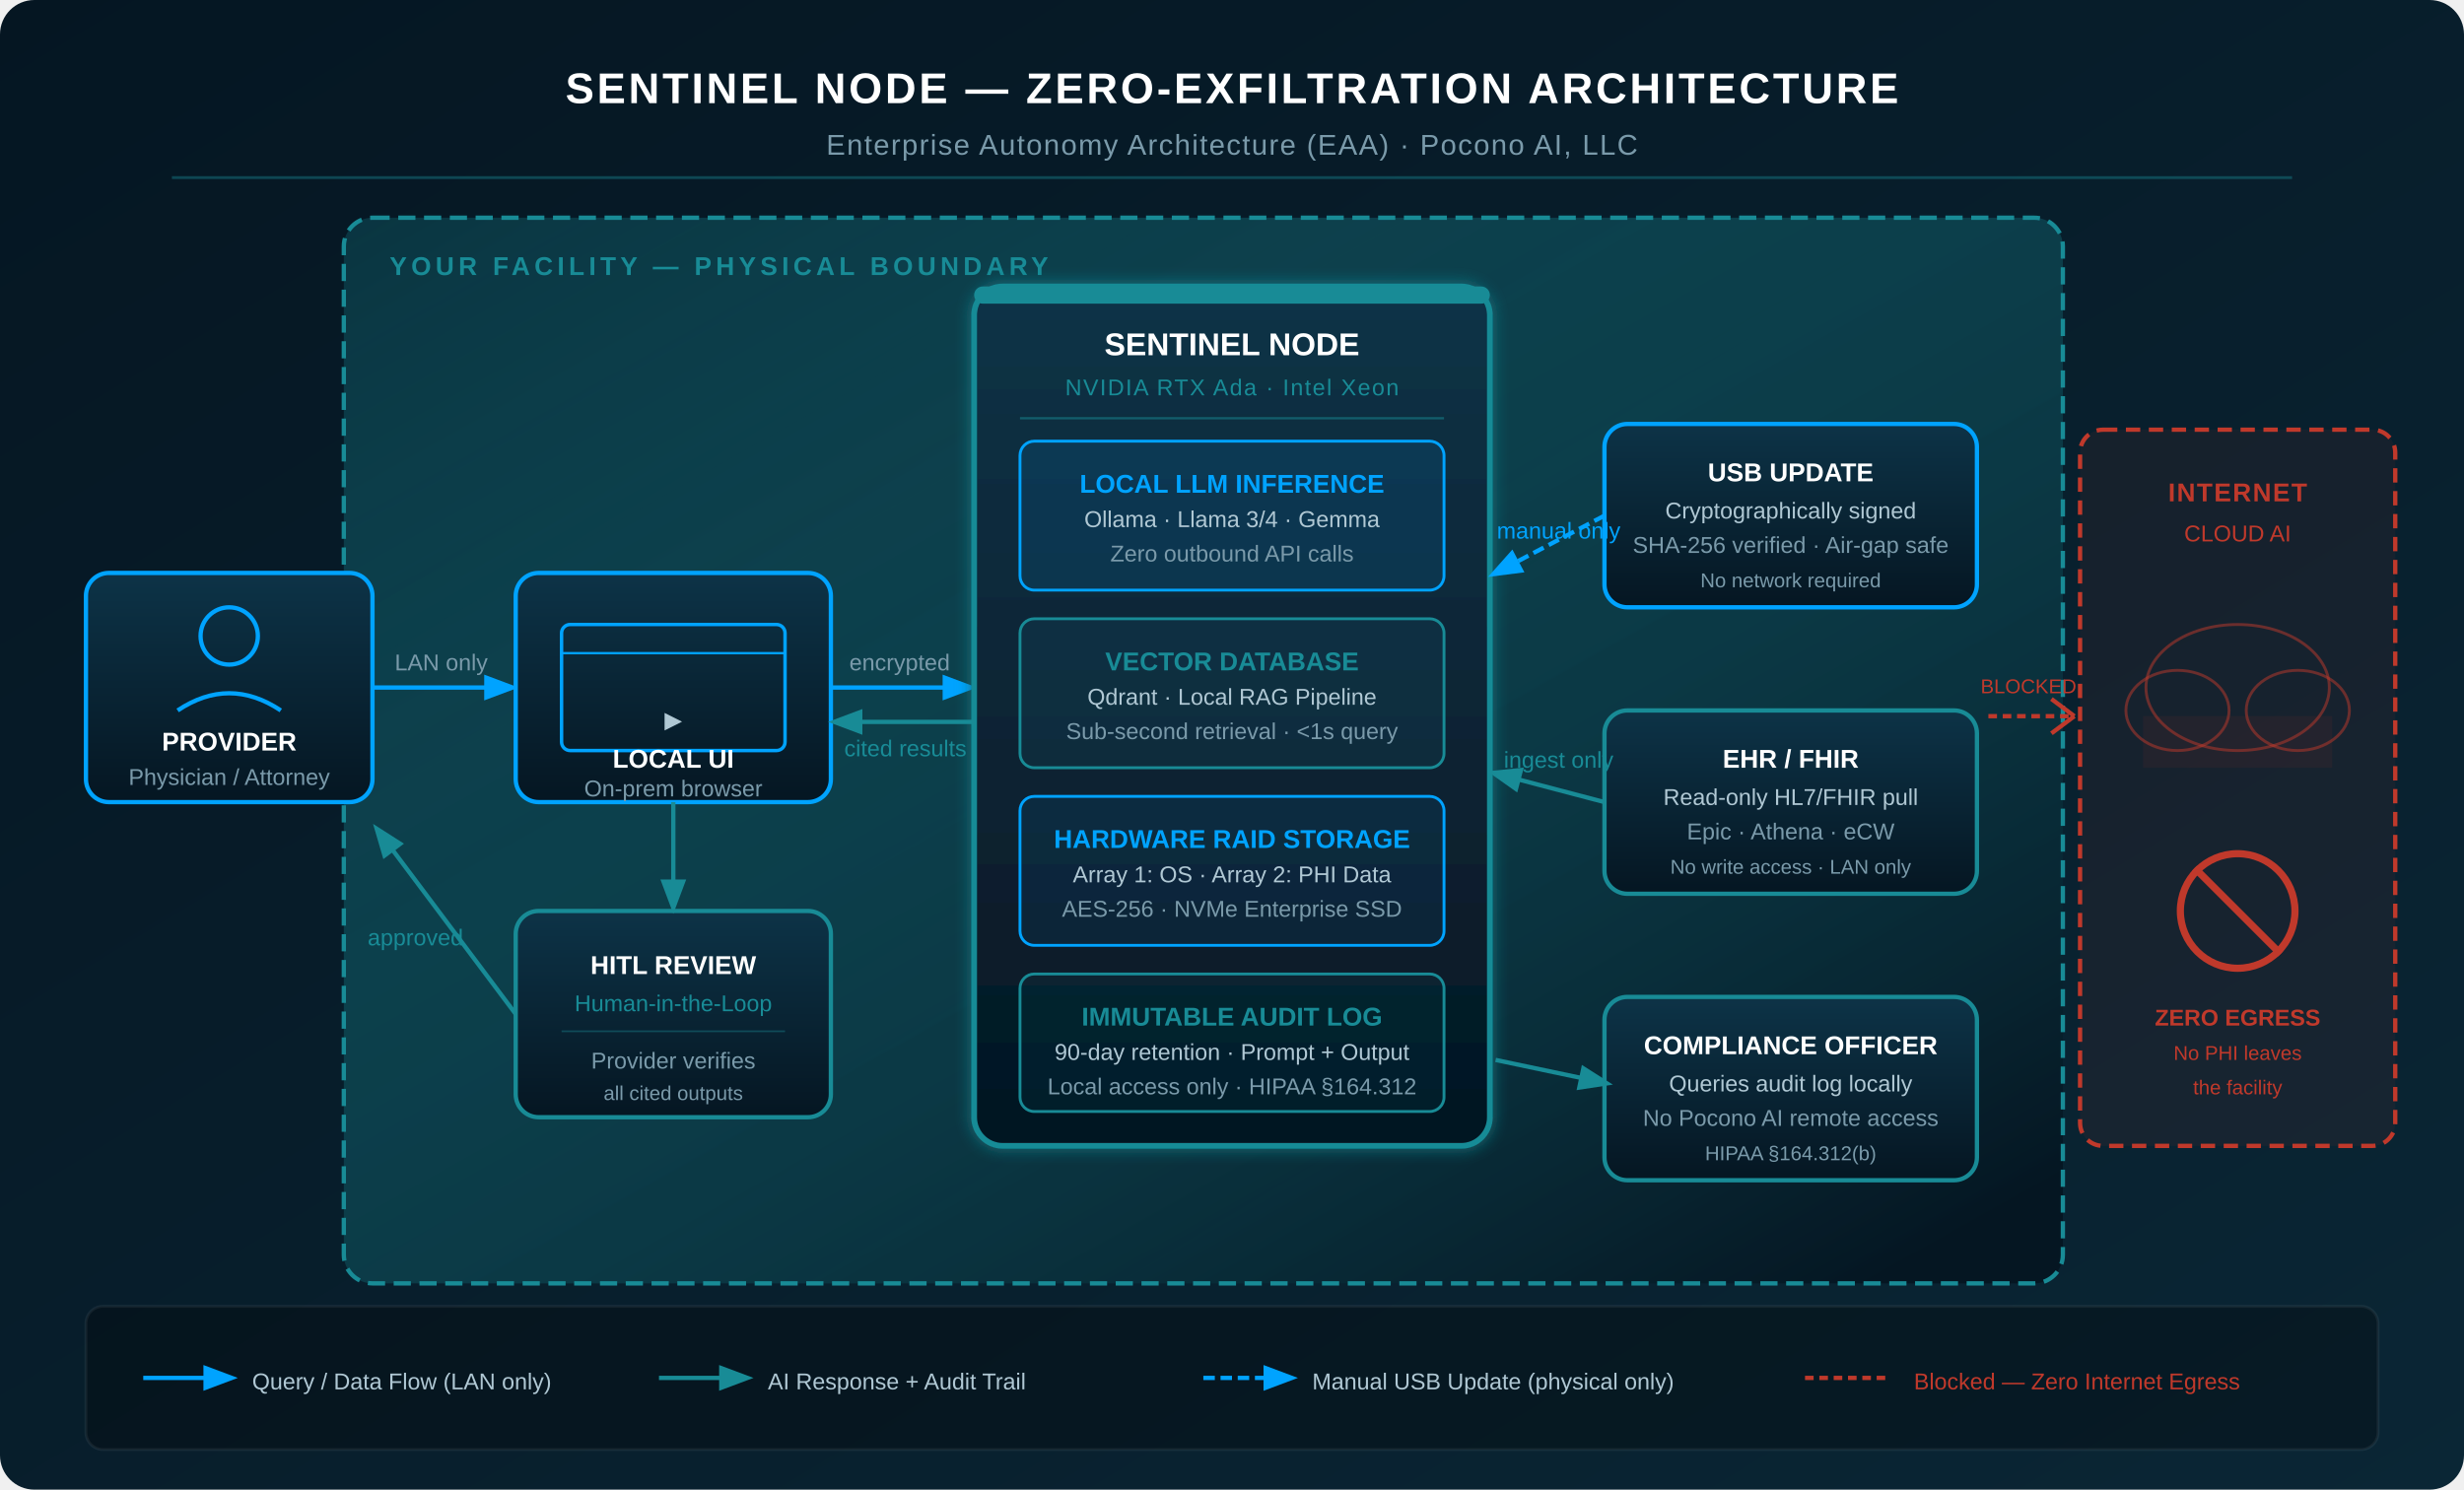
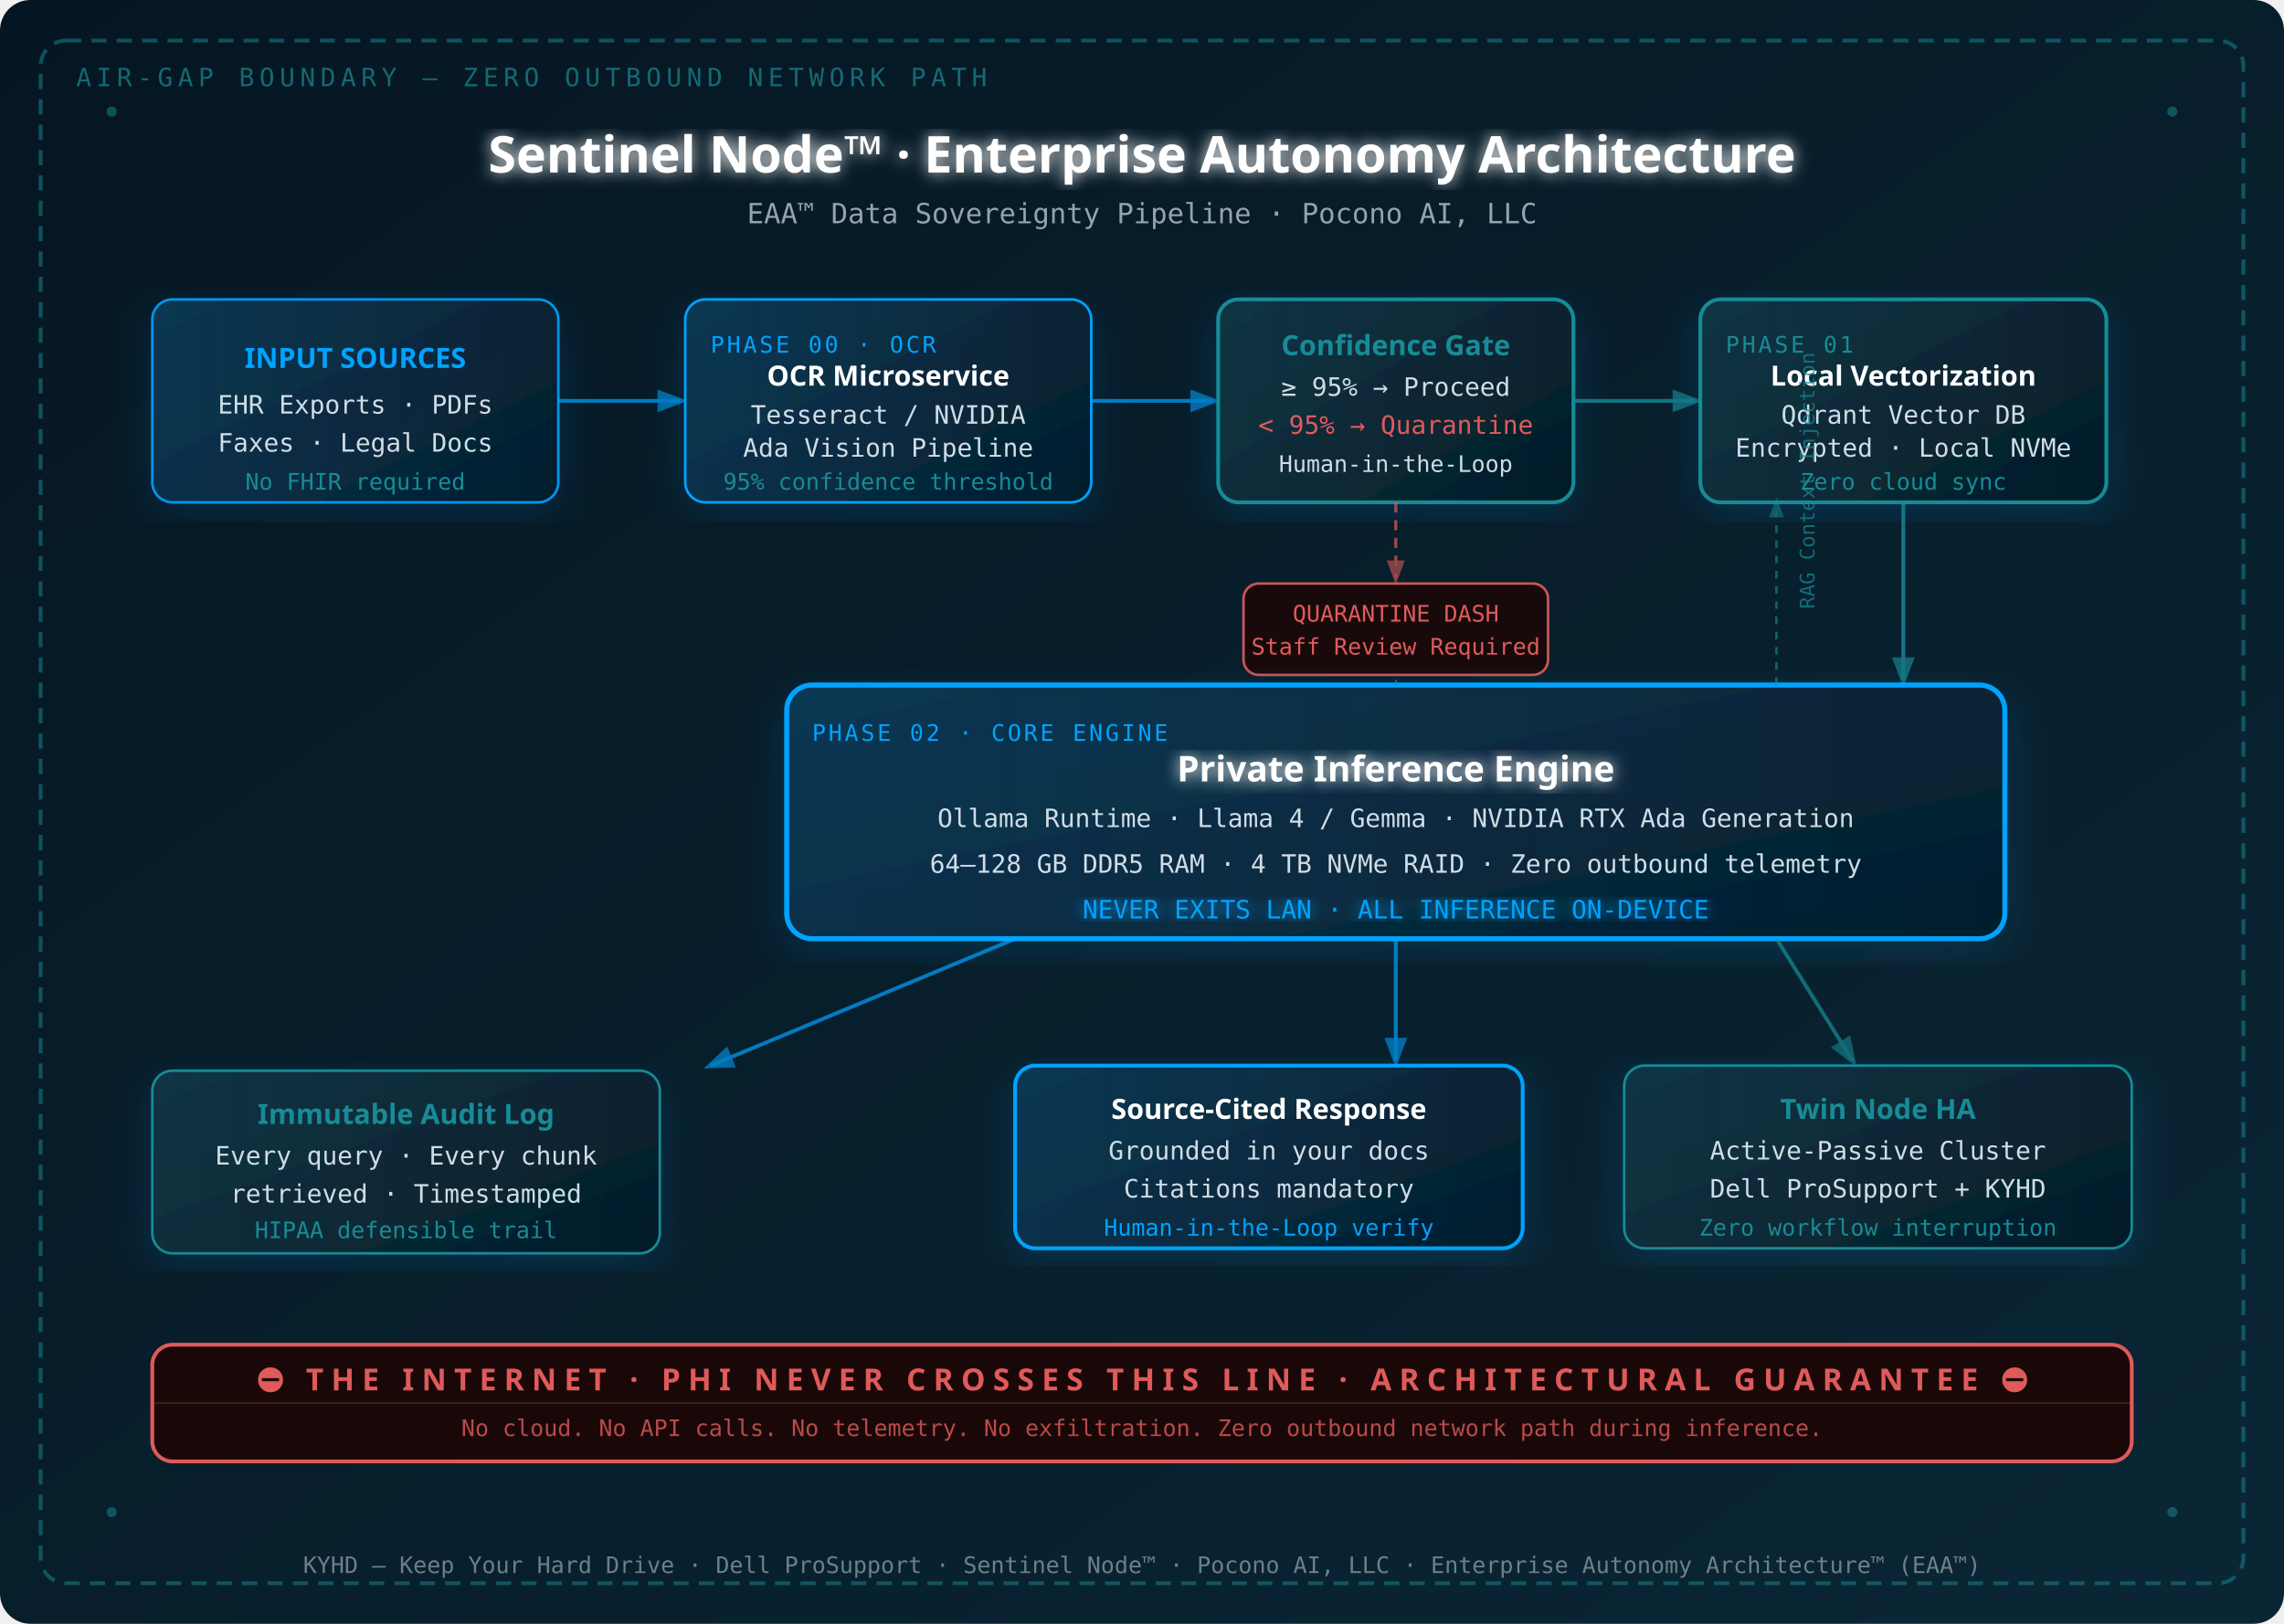
- <svg xmlns="http://www.w3.org/2000/svg" viewBox="0 0 860 520" role="img" aria-label="Pocono AI Sentinel Node — Zero-Exfiltration Architecture Diagram">
+ <svg xmlns="http://www.w3.org/2000/svg" viewBox="0 0 900 640" width="900" height="640" role="img" aria-label="Sentinel Node™ Enterprise Autonomy Architecture — data sovereignty pipeline diagram">
  <defs>
    <linearGradient id="bgGrad" x1="0%" y1="0%" x2="100%" y2="100%">
      <stop offset="0%" style="stop-color:#051622;stop-opacity:1" />
      <stop offset="100%" style="stop-color:#0A2635;stop-opacity:1" />
    </linearGradient>
-     <linearGradient id="nodeGrad" x1="0%" y1="0%" x2="0%" y2="100%">
-       <stop offset="0%" style="stop-color:#0D3347;stop-opacity:1" />
+     <linearGradient id="nodeGrad" x1="0%" y1="0%" x2="100%" y2="100%">
+       <stop offset="0%" style="stop-color:#0A2635;stop-opacity:1" />
      <stop offset="100%" style="stop-color:#051622;stop-opacity:1" />
    </linearGradient>
-     <linearGradient id="tealGrad" x1="0%" y1="0%" x2="90%" y2="100%">
-       <stop offset="0%" style="stop-color:#188B96;stop-opacity:0.25" />
-       <stop offset="100%" style="stop-color:#051622;stop-opacity:1" />
+     <linearGradient id="blueGrad" x1="0%" y1="0%" x2="100%" y2="0%">
+       <stop offset="0%" style="stop-color:#00A3FF;stop-opacity:0.15" />
+       <stop offset="100%" style="stop-color:#00A3FF;stop-opacity:0.05" />
    </linearGradient>
-     <linearGradient id="blueGrad" x1="0%" y1="0%" x2="90%" y2="100%">
-       <stop offset="0%" style="stop-color:#00A3FF;stop-opacity:0.18" />
-       <stop offset="100%" style="stop-color:#051622;stop-opacity:1" />
+     <linearGradient id="tealGrad" x1="0%" y1="0%" x2="100%" y2="0%">
+       <stop offset="0%" style="stop-color:#188B96;stop-opacity:0.15" />
+       <stop offset="100%" style="stop-color:#188B96;stop-opacity:0.05" />
    </linearGradient>
-     <marker id="arrowBlue" markerWidth="8" markerHeight="8" refX="6" refY="3" orient="auto">
-       <path d="M0,0 L0,6 L8,3 z" fill="#00A3FF" />
-     </marker>
-     <marker id="arrowTeal" markerWidth="8" markerHeight="8" refX="6" refY="3" orient="auto">
-       <path d="M0,0 L0,6 L8,3 z" fill="#188B96" />
-     </marker>
-     <marker id="arrowRed" markerWidth="8" markerHeight="8" refX="6" refY="3" orient="auto">
-       <path d="M0,0 L0,6 L8,3 z" fill="#C0392B" />
-     </marker>
    <filter id="glow">
-       <feGaussianBlur stdDeviation="2.5" result="coloredBlur" />
+       <feGaussianBlur stdDeviation="3" result="coloredBlur" />
      <feMerge>
        <feMergeNode in="coloredBlur" />
        <feMergeNode in="SourceGraphic" />
      </feMerge>
    </filter>
+     <filter id="shadow">
+       <feDropShadow dx="0" dy="4" stdDeviation="8" flood-color="#00A3FF" flood-opacity="0.15" />
+     </filter>
+     <marker id="arrowBlue" markerWidth="8" markerHeight="8" refX="6" refY="3" orient="auto">
+       <path d="M0,0 L0,6 L8,3 z" fill="#00A3FF" opacity="0.8" />
+     </marker>
+     <marker id="arrowTeal" markerWidth="8" markerHeight="8" refX="6" refY="3" orient="auto">
+       <path d="M0,0 L0,6 L8,3 z" fill="#188B96" opacity="0.8" />
+     </marker>
+     <marker id="arrowRed" markerWidth="8" markerHeight="8" refX="6" refY="3" orient="auto">
+       <path d="M0,0 L0,6 L8,3 z" fill="#E05A5A" opacity="0.8" />
+     </marker>
  </defs>
-   <rect width="860" height="520" fill="url(#bgGrad)" rx="12" />
-   <text x="430" y="36" text-anchor="middle" font-family="Arial, sans-serif" font-size="15" font-weight="bold" fill="#FFFFFF" letter-spacing="1">SENTINEL NODE — ZERO-EXFILTRATION ARCHITECTURE</text>
-   <text x="430" y="54" text-anchor="middle" font-family="Arial, sans-serif" font-size="10" fill="#7A9AAA" letter-spacing="0.5">Enterprise Autonomy Architecture (EAA) · Pocono AI, LLC</text>
-   <line x1="60" y1="62" x2="800" y2="62" stroke="#188B96" stroke-width="1" opacity="0.4" />
-   <rect x="120" y="76" width="600" height="372" rx="10" fill="url(#tealGrad)" stroke="#188B96" stroke-width="1.5" stroke-dasharray="6,3" />
-   <text x="136" y="96" font-family="Arial, sans-serif" font-size="9" font-weight="bold" fill="#188B96" letter-spacing="1.5">YOUR FACILITY — PHYSICAL BOUNDARY</text>
-   <rect x="30" y="200" width="100" height="80" rx="8" fill="url(#nodeGrad)" stroke="#00A3FF" stroke-width="1.5" />
-   <circle cx="80" cy="222" r="10" fill="none" stroke="#00A3FF" stroke-width="1.5" />
-   <path d="M62,248 Q80,236 98,248" fill="none" stroke="#00A3FF" stroke-width="1.5" />
-   <text x="80" y="262" text-anchor="middle" font-family="Arial, sans-serif" font-size="9" font-weight="bold" fill="#FFFFFF">PROVIDER</text>
-   <text x="80" y="274" text-anchor="middle" font-family="Arial, sans-serif" font-size="8" fill="#7A9AAA">Physician / Attorney</text>
-   <line x1="130" y1="240" x2="178" y2="240" stroke="#00A3FF" stroke-width="1.5" marker-end="url(#arrowBlue)" />
-   <text x="154" y="234" text-anchor="middle" font-family="Arial, sans-serif" font-size="8" fill="#7A9AAA">LAN only</text>
-   <rect x="180" y="200" width="110" height="80" rx="8" fill="url(#nodeGrad)" stroke="#00A3FF" stroke-width="1.5" />
-   <rect x="196" y="218" width="78" height="44" rx="3" fill="none" stroke="#00A3FF" stroke-width="1.2" />
-   <line x1="196" y1="228" x2="274" y2="228" stroke="#00A3FF" stroke-width="0.8" />
-   <text x="235" y="254" text-anchor="middle" font-family="Arial, sans-serif" font-size="8" fill="#B0C8D4">▶</text>
-   <text x="235" y="268" text-anchor="middle" font-family="Arial, sans-serif" font-size="9" font-weight="bold" fill="#FFFFFF">LOCAL UI</text>
-   <text x="235" y="278" text-anchor="middle" font-family="Arial, sans-serif" font-size="8" fill="#7A9AAA">On-prem browser</text>
-   <line x1="290" y1="240" x2="338" y2="240" stroke="#00A3FF" stroke-width="1.5" marker-end="url(#arrowBlue)" />
-   <text x="314" y="234" text-anchor="middle" font-family="Arial, sans-serif" font-size="8" fill="#7A9AAA">encrypted</text>
-   <rect x="340" y="100" width="180" height="300" rx="10" fill="url(#nodeGrad)" stroke="#188B96" stroke-width="2" filter="url(#glow)" />
-   <rect x="340" y="100" width="180" height="6" rx="3" fill="#188B96" />
-   <text x="430" y="124" text-anchor="middle" font-family="Arial, sans-serif" font-size="11" font-weight="bold" fill="#FFFFFF">SENTINEL NODE</text>
-   <text x="430" y="138" text-anchor="middle" font-family="Arial, sans-serif" font-size="8" fill="#188B96" letter-spacing="0.5">NVIDIA RTX Ada · Intel Xeon</text>
-   <line x1="356" y1="146" x2="504" y2="146" stroke="#188B96" stroke-width="0.8" opacity="0.5" />
-   <rect x="356" y="154" width="148" height="52" rx="5" fill="rgba(0,163,255,0.1)" stroke="#00A3FF" stroke-width="1" />
-   <text x="430" y="172" text-anchor="middle" font-family="Arial, sans-serif" font-size="9" font-weight="bold" fill="#00A3FF">LOCAL LLM INFERENCE</text>
-   <text x="430" y="184" text-anchor="middle" font-family="Arial, sans-serif" font-size="8" fill="#B0C8D4">Ollama · Llama 3/4 · Gemma</text>
-   <text x="430" y="196" text-anchor="middle" font-family="Arial, sans-serif" font-size="8" fill="#7A9AAA">Zero outbound API calls</text>
-   <rect x="356" y="216" width="148" height="52" rx="5" fill="rgba(24,139,150,0.1)" stroke="#188B96" stroke-width="1" />
-   <text x="430" y="234" text-anchor="middle" font-family="Arial, sans-serif" font-size="9" font-weight="bold" fill="#188B96">VECTOR DATABASE</text>
-   <text x="430" y="246" text-anchor="middle" font-family="Arial, sans-serif" font-size="8" fill="#B0C8D4">Qdrant · Local RAG Pipeline</text>
-   <text x="430" y="258" text-anchor="middle" font-family="Arial, sans-serif" font-size="8" fill="#7A9AAA">Sub-second retrieval · &lt;1s query</text>
-   <rect x="356" y="278" width="148" height="52" rx="5" fill="rgba(0,163,255,0.07)" stroke="#00A3FF" stroke-width="1" />
-   <text x="430" y="296" text-anchor="middle" font-family="Arial, sans-serif" font-size="9" font-weight="bold" fill="#00A3FF">HARDWARE RAID STORAGE</text>
-   <text x="430" y="308" text-anchor="middle" font-family="Arial, sans-serif" font-size="8" fill="#B0C8D4">Array 1: OS · Array 2: PHI Data</text>
-   <text x="430" y="320" text-anchor="middle" font-family="Arial, sans-serif" font-size="8" fill="#7A9AAA">AES-256 · NVMe Enterprise SSD</text>
-   <rect x="356" y="340" width="148" height="48" rx="5" fill="rgba(24,139,150,0.07)" stroke="#188B96" stroke-width="1" />
-   <text x="430" y="358" text-anchor="middle" font-family="Arial, sans-serif" font-size="9" font-weight="bold" fill="#188B96">IMMUTABLE AUDIT LOG</text>
-   <text x="430" y="370" text-anchor="middle" font-family="Arial, sans-serif" font-size="8" fill="#B0C8D4">90-day retention · Prompt + Output</text>
-   <text x="430" y="382" text-anchor="middle" font-family="Arial, sans-serif" font-size="8" fill="#7A9AAA">Local access only · HIPAA §164.312</text>
-   <line x1="340" y1="252" x2="292" y2="252" stroke="#188B96" stroke-width="1.5" marker-end="url(#arrowTeal)" />
-   <text x="316" y="264" text-anchor="middle" font-family="Arial, sans-serif" font-size="8" fill="#188B96">cited results</text>
-   <rect x="180" y="318" width="110" height="72" rx="8" fill="url(#nodeGrad)" stroke="#188B96" stroke-width="1.5" />
-   <text x="235" y="340" text-anchor="middle" font-family="Arial, sans-serif" font-size="9" font-weight="bold" fill="#FFFFFF">HITL REVIEW</text>
-   <text x="235" y="353" text-anchor="middle" font-family="Arial, sans-serif" font-size="8" fill="#188B96">Human-in-the-Loop</text>
-   <line x1="196" y1="360" x2="274" y2="360" stroke="#188B96" stroke-width="0.6" opacity="0.4" />
-   <text x="235" y="373" text-anchor="middle" font-family="Arial, sans-serif" font-size="8" fill="#7A9AAA">Provider verifies</text>
-   <text x="235" y="384" text-anchor="middle" font-family="Arial, sans-serif" font-size="7" fill="#7A9AAA">all cited outputs</text>
-   <line x1="235" y1="280" x2="235" y2="316" stroke="#188B96" stroke-width="1.5" marker-end="url(#arrowTeal)" />
-   <line x1="180" y1="354" x2="132" y2="290" stroke="#188B96" stroke-width="1.5" marker-end="url(#arrowTeal)" />
-   <text x="145" y="330" text-anchor="middle" font-family="Arial, sans-serif" font-size="8" fill="#188B96">approved</text>
-   <rect x="560" y="148" width="130" height="64" rx="8" fill="url(#nodeGrad)" stroke="#00A3FF" stroke-width="1.5" />
-   <text x="625" y="168" text-anchor="middle" font-family="Arial, sans-serif" font-size="9" font-weight="bold" fill="#FFFFFF">USB UPDATE</text>
-   <text x="625" y="181" text-anchor="middle" font-family="Arial, sans-serif" font-size="8" fill="#B0C8D4">Cryptographically signed</text>
-   <text x="625" y="193" text-anchor="middle" font-family="Arial, sans-serif" font-size="8" fill="#7A9AAA">SHA-256 verified · Air-gap safe</text>
-   <text x="625" y="205" text-anchor="middle" font-family="Arial, sans-serif" font-size="7" fill="#7A9AAA">No network required</text>
-   <line x1="560" y1="180" x2="522" y2="200" stroke="#00A3FF" stroke-width="1.5" stroke-dasharray="4,2" marker-end="url(#arrowBlue)" />
-   <text x="544" y="188" text-anchor="middle" font-family="Arial, sans-serif" font-size="8" fill="#00A3FF">manual only</text>
-   <rect x="560" y="248" width="130" height="64" rx="8" fill="url(#nodeGrad)" stroke="#188B96" stroke-width="1.5" />
-   <text x="625" y="268" text-anchor="middle" font-family="Arial, sans-serif" font-size="9" font-weight="bold" fill="#FFFFFF">EHR / FHIR</text>
-   <text x="625" y="281" text-anchor="middle" font-family="Arial, sans-serif" font-size="8" fill="#B0C8D4">Read-only HL7/FHIR pull</text>
-   <text x="625" y="293" text-anchor="middle" font-family="Arial, sans-serif" font-size="8" fill="#7A9AAA">Epic · Athena · eCW</text>
-   <text x="625" y="305" text-anchor="middle" font-family="Arial, sans-serif" font-size="7" fill="#7A9AAA">No write access · LAN only</text>
-   <line x1="560" y1="280" x2="522" y2="270" stroke="#188B96" stroke-width="1.5" marker-end="url(#arrowTeal)" />
-   <text x="544" y="268" text-anchor="middle" font-family="Arial, sans-serif" font-size="8" fill="#188B96">ingest only</text>
-   <rect x="560" y="348" width="130" height="64" rx="8" fill="url(#nodeGrad)" stroke="#188B96" stroke-width="1.5" />
-   <text x="625" y="368" text-anchor="middle" font-family="Arial, sans-serif" font-size="9" font-weight="bold" fill="#FFFFFF">COMPLIANCE OFFICER</text>
-   <text x="625" y="381" text-anchor="middle" font-family="Arial, sans-serif" font-size="8" fill="#B0C8D4">Queries audit log locally</text>
-   <text x="625" y="393" text-anchor="middle" font-family="Arial, sans-serif" font-size="8" fill="#7A9AAA">No Pocono AI remote access</text>
-   <text x="625" y="405" text-anchor="middle" font-family="Arial, sans-serif" font-size="7" fill="#7A9AAA">HIPAA §164.312(b)</text>
-   <line x1="522" y1="370" x2="560" y2="378" stroke="#188B96" stroke-width="1.5" marker-end="url(#arrowTeal)" />
-   <rect x="726" y="150" width="110" height="250" rx="8" fill="rgba(192,57,43,0.08)" stroke="#C0392B" stroke-width="1.5" stroke-dasharray="5,3" />
-   <text x="781" y="175" text-anchor="middle" font-family="Arial, sans-serif" font-size="9" font-weight="bold" fill="#C0392B" letter-spacing="0.5">INTERNET</text>
-   <text x="781" y="189" text-anchor="middle" font-family="Arial, sans-serif" font-size="8" fill="#C0392B">CLOUD AI</text>
-   <ellipse cx="781" cy="240" rx="32" ry="22" fill="none" stroke="#C0392B" stroke-width="1" opacity="0.5" />
-   <ellipse cx="760" cy="248" rx="18" ry="14" fill="none" stroke="#C0392B" stroke-width="1" opacity="0.5" />
-   <ellipse cx="802" cy="248" rx="18" ry="14" fill="none" stroke="#C0392B" stroke-width="1" opacity="0.5" />
-   <rect x="748" y="250" width="66" height="18" fill="rgba(192,57,43,0.08)" />
-   <circle cx="781" cy="318" r="20" fill="none" stroke="#C0392B" stroke-width="2.5" />
-   <line x1="766" y1="303" x2="796" y2="333" stroke="#C0392B" stroke-width="2.5" />
-   <text x="781" y="358" text-anchor="middle" font-family="Arial, sans-serif" font-size="8" font-weight="bold" fill="#C0392B">ZERO EGRESS</text>
-   <text x="781" y="370" text-anchor="middle" font-family="Arial, sans-serif" font-size="7" fill="#C0392B">No PHI leaves</text>
-   <text x="781" y="382" text-anchor="middle" font-family="Arial, sans-serif" font-size="7" fill="#C0392B">the facility</text>
-   <line x1="694" y1="250" x2="724" y2="250" stroke="#C0392B" stroke-width="1.5" stroke-dasharray="3,2" />
-   <line x1="716" y1="244" x2="724" y2="250" stroke="#C0392B" stroke-width="1.5" />
-   <line x1="716" y1="256" x2="724" y2="250" stroke="#C0392B" stroke-width="1.5" />
-   <text x="708" y="242" text-anchor="middle" font-family="Arial, sans-serif" font-size="7" fill="#C0392B">BLOCKED</text>
-   <rect x="30" y="456" width="800" height="50" rx="6" fill="rgba(0,0,0,0.3)" stroke="rgba(255,255,255,0.06)" stroke-width="1" />
-   <line x1="50" y1="481" x2="80" y2="481" stroke="#00A3FF" stroke-width="1.5" marker-end="url(#arrowBlue)" />
-   <text x="88" y="485" font-family="Arial, sans-serif" font-size="8" fill="#B0C8D4">Query / Data Flow (LAN only)</text>
-   <line x1="230" y1="481" x2="260" y2="481" stroke="#188B96" stroke-width="1.5" marker-end="url(#arrowTeal)" />
-   <text x="268" y="485" font-family="Arial, sans-serif" font-size="8" fill="#B0C8D4">AI Response + Audit Trail</text>
-   <line x1="420" y1="481" x2="450" y2="481" stroke="#00A3FF" stroke-width="1.5" stroke-dasharray="4,2" marker-end="url(#arrowBlue)" />
-   <text x="458" y="485" font-family="Arial, sans-serif" font-size="8" fill="#B0C8D4">Manual USB Update (physical only)</text>
-   <line x1="630" y1="481" x2="660" y2="481" stroke="#C0392B" stroke-width="1.5" stroke-dasharray="3,2" />
-   <text x="668" y="485" font-family="Arial, sans-serif" font-size="8" fill="#C0392B">Blocked — Zero Internet Egress</text>
+   <rect width="900" height="640" fill="url(#bgGrad)" rx="12" />
+   <rect x="16" y="16" width="868" height="608" rx="10" fill="none" stroke="#188B96" stroke-width="1.5" stroke-dasharray="6,4" opacity="0.5" />
+   <text x="30" y="34" font-family="'DM Mono', monospace" font-size="10" fill="#188B96" opacity="0.7" letter-spacing="2">AIR-GAP BOUNDARY — ZERO OUTBOUND NETWORK PATH</text>
+   <text x="450" y="68" font-family="'Syne', sans-serif" font-size="20" font-weight="700" fill="#FFFFFF" text-anchor="middle" filter="url(#glow)">Sentinel Node™ · Enterprise Autonomy Architecture</text>
+   <text x="450" y="88" font-family="'DM Mono', monospace" font-size="11" fill="#D0DDE6" text-anchor="middle" opacity="0.7">EAA™ Data Sovereignty Pipeline · Pocono AI, LLC</text>
+   <rect x="60" y="118" width="160" height="80" rx="8" fill="url(#nodeGrad)" stroke="#00A3FF" stroke-width="1" opacity="0.9" filter="url(#shadow)" />
+   <rect x="60" y="118" width="160" height="80" rx="8" fill="url(#blueGrad)" />
+   <text x="140" y="145" font-family="'Syne', sans-serif" font-size="11" font-weight="700" fill="#00A3FF" text-anchor="middle">INPUT SOURCES</text>
+   <text x="140" y="163" font-family="'DM Mono', monospace" font-size="10" fill="#D0DDE6" text-anchor="middle">EHR Exports · PDFs</text>
+   <text x="140" y="178" font-family="'DM Mono', monospace" font-size="10" fill="#D0DDE6" text-anchor="middle">Faxes · Legal Docs</text>
+   <text x="140" y="193" font-family="'DM Mono', monospace" font-size="9" fill="#188B96" text-anchor="middle">No FHIR required</text>
+   <line x1="220" y1="158" x2="268" y2="158" stroke="#00A3FF" stroke-width="1.5" marker-end="url(#arrowBlue)" opacity="0.7" />
+   <rect x="270" y="118" width="160" height="80" rx="8" fill="url(#nodeGrad)" stroke="#00A3FF" stroke-width="1" filter="url(#shadow)" />
+   <rect x="270" y="118" width="160" height="80" rx="8" fill="url(#blueGrad)" />
+   <text x="280" y="139" font-family="'DM Mono', monospace" font-size="9" fill="#00A3FF" letter-spacing="1">PHASE 00 · OCR</text>
+   <text x="350" y="152" font-family="'Syne', sans-serif" font-size="11" font-weight="700" fill="#FFFFFF" text-anchor="middle">OCR Microservice</text>
+   <text x="350" y="167" font-family="'DM Mono', monospace" font-size="10" fill="#D0DDE6" text-anchor="middle">Tesseract / NVIDIA</text>
+   <text x="350" y="180" font-family="'DM Mono', monospace" font-size="10" fill="#D0DDE6" text-anchor="middle">Ada Vision Pipeline</text>
+   <text x="350" y="193" font-family="'DM Mono', monospace" font-size="9" fill="#188B96" text-anchor="middle">95% confidence threshold</text>
+   <line x1="430" y1="158" x2="478" y2="158" stroke="#00A3FF" stroke-width="1.5" marker-end="url(#arrowBlue)" opacity="0.7" />
+   <rect x="480" y="118" width="140" height="80" rx="8" fill="url(#nodeGrad)" stroke="#188B96" stroke-width="1.5" filter="url(#shadow)" />
+   <rect x="480" y="118" width="140" height="80" rx="8" fill="url(#tealGrad)" />
+   <text x="550" y="140" font-family="'Syne', sans-serif" font-size="11" font-weight="700" fill="#188B96" text-anchor="middle">Confidence Gate</text>
+   <text x="550" y="156" font-family="'DM Mono', monospace" font-size="10" fill="#D0DDE6" text-anchor="middle">≥ 95% → Proceed</text>
+   <text x="550" y="171" font-family="'DM Mono', monospace" font-size="10" fill="#E05A5A" text-anchor="middle">&lt; 95% → Quarantine</text>
+   <text x="550" y="186" font-family="'DM Mono', monospace" font-size="9" fill="#D0DDE6" text-anchor="middle">Human-in-the-Loop</text>
+   <line x1="550" y1="198" x2="550" y2="228" stroke="#E05A5A" stroke-width="1.2" stroke-dasharray="4,3" marker-end="url(#arrowRed)" opacity="0.7" />
+   <rect x="490" y="230" width="120" height="36" rx="6" fill="#1A0808" stroke="#E05A5A" stroke-width="1" opacity="0.9" />
+   <text x="550" y="245" font-family="'DM Mono', monospace" font-size="9" fill="#E05A5A" text-anchor="middle">QUARANTINE DASH</text>
+   <text x="550" y="258" font-family="'DM Mono', monospace" font-size="9" fill="#E05A5A" text-anchor="middle">Staff Review Required</text>
+   <line x1="620" y1="158" x2="668" y2="158" stroke="#188B96" stroke-width="1.5" marker-end="url(#arrowTeal)" opacity="0.8" />
+   <rect x="670" y="118" width="160" height="80" rx="8" fill="url(#nodeGrad)" stroke="#188B96" stroke-width="1.5" filter="url(#shadow)" />
+   <rect x="670" y="118" width="160" height="80" rx="8" fill="url(#tealGrad)" />
+   <text x="680" y="139" font-family="'DM Mono', monospace" font-size="9" fill="#188B96" letter-spacing="1">PHASE 01</text>
+   <text x="750" y="152" font-family="'Syne', sans-serif" font-size="11" font-weight="700" fill="#FFFFFF" text-anchor="middle">Local Vectorization</text>
+   <text x="750" y="167" font-family="'DM Mono', monospace" font-size="10" fill="#D0DDE6" text-anchor="middle">Qdrant Vector DB</text>
+   <text x="750" y="180" font-family="'DM Mono', monospace" font-size="10" fill="#D0DDE6" text-anchor="middle">Encrypted · Local NVMe</text>
+   <text x="750" y="193" font-family="'DM Mono', monospace" font-size="9" fill="#188B96" text-anchor="middle">Zero cloud sync</text>
+   <line x1="750" y1="198" x2="750" y2="268" stroke="#188B96" stroke-width="1.5" marker-end="url(#arrowTeal)" opacity="0.8" />
+   <rect x="310" y="270" width="480" height="100" rx="10" fill="url(#nodeGrad)" stroke="#00A3FF" stroke-width="2" filter="url(#shadow)" />
+   <rect x="310" y="270" width="480" height="100" rx="10" fill="url(#blueGrad)" />
+   <text x="320" y="292" font-family="'DM Mono', monospace" font-size="9" fill="#00A3FF" letter-spacing="1">PHASE 02 · CORE ENGINE</text>
+   <text x="550" y="308" font-family="'Syne', sans-serif" font-size="14" font-weight="700" fill="#FFFFFF" text-anchor="middle" filter="url(#glow)">Private Inference Engine</text>
+   <text x="550" y="326" font-family="'DM Mono', monospace" font-size="10" fill="#D0DDE6" text-anchor="middle">Ollama Runtime · Llama 4 / Gemma · NVIDIA RTX Ada Generation</text>
+   <text x="550" y="344" font-family="'DM Mono', monospace" font-size="10" fill="#D0DDE6" text-anchor="middle">64–128 GB DDR5 RAM · 4 TB NVMe RAID · Zero outbound telemetry</text>
+   <text x="550" y="362" font-family="'DM Mono', monospace" font-size="10" fill="#00A3FF" text-anchor="middle" filter="url(#glow)">NEVER EXITS LAN · ALL INFERENCE ON-DEVICE</text>
+   <line x1="550" y1="270" x2="550" y2="268" stroke="#188B96" stroke-width="0.5" />
+   <line x1="700" y1="270" x2="700" y2="198" stroke="#188B96" stroke-width="1" stroke-dasharray="3,3" opacity="0.6" marker-end="url(#arrowTeal)" />
+   <text x="715" y="240" font-family="'DM Mono', monospace" font-size="8" fill="#188B96" opacity="0.7" transform="rotate(-90, 715, 240)">RAG Context Injection</text>
+   <line x1="400" y1="370" x2="280" y2="420" stroke="#00A3FF" stroke-width="1.5" marker-end="url(#arrowBlue)" opacity="0.7" />
+   <rect x="60" y="422" width="200" height="72" rx="8" fill="url(#nodeGrad)" stroke="#188B96" stroke-width="1" filter="url(#shadow)" />
+   <rect x="60" y="422" width="200" height="72" rx="8" fill="url(#tealGrad)" />
+   <text x="160" y="443" font-family="'Syne', sans-serif" font-size="11" font-weight="700" fill="#188B96" text-anchor="middle">Immutable Audit Log</text>
+   <text x="160" y="459" font-family="'DM Mono', monospace" font-size="10" fill="#D0DDE6" text-anchor="middle">Every query · Every chunk</text>
+   <text x="160" y="474" font-family="'DM Mono', monospace" font-size="10" fill="#D0DDE6" text-anchor="middle">retrieved · Timestamped</text>
+   <text x="160" y="488" font-family="'DM Mono', monospace" font-size="9" fill="#188B96" text-anchor="middle">HIPAA defensible trail</text>
+   <line x1="550" y1="370" x2="550" y2="418" stroke="#00A3FF" stroke-width="1.5" marker-end="url(#arrowBlue)" opacity="0.7" />
+   <rect x="400" y="420" width="200" height="72" rx="8" fill="url(#nodeGrad)" stroke="#00A3FF" stroke-width="1.5" filter="url(#shadow)" />
+   <rect x="400" y="420" width="200" height="72" rx="8" fill="url(#blueGrad)" />
+   <text x="500" y="441" font-family="'Syne', sans-serif" font-size="11" font-weight="700" fill="#FFFFFF" text-anchor="middle">Source-Cited Response</text>
+   <text x="500" y="457" font-family="'DM Mono', monospace" font-size="10" fill="#D0DDE6" text-anchor="middle">Grounded in your docs</text>
+   <text x="500" y="472" font-family="'DM Mono', monospace" font-size="10" fill="#D0DDE6" text-anchor="middle">Citations mandatory</text>
+   <text x="500" y="487" font-family="'DM Mono', monospace" font-size="9" fill="#00A3FF" text-anchor="middle">Human-in-the-Loop verify</text>
+   <line x1="700" y1="370" x2="730" y2="418" stroke="#188B96" stroke-width="1.5" marker-end="url(#arrowTeal)" opacity="0.7" />
+   <rect x="640" y="420" width="200" height="72" rx="8" fill="url(#nodeGrad)" stroke="#188B96" stroke-width="1" filter="url(#shadow)" />
+   <rect x="640" y="420" width="200" height="72" rx="8" fill="url(#tealGrad)" />
+   <text x="740" y="441" font-family="'Syne', sans-serif" font-size="11" font-weight="700" fill="#188B96" text-anchor="middle">Twin Node HA</text>
+   <text x="740" y="457" font-family="'DM Mono', monospace" font-size="10" fill="#D0DDE6" text-anchor="middle">Active-Passive Cluster</text>
+   <text x="740" y="472" font-family="'DM Mono', monospace" font-size="10" fill="#D0DDE6" text-anchor="middle">Dell ProSupport + KYHD</text>
+   <text x="740" y="487" font-family="'DM Mono', monospace" font-size="9" fill="#188B96" text-anchor="middle">Zero workflow interruption</text>
+   <rect x="60" y="530" width="780" height="46" rx="8" fill="#1A0808" stroke="#E05A5A" stroke-width="1.5" />
+   <line x1="60" y1="553" x2="840" y2="553" stroke="#E05A5A" stroke-width="0.5" opacity="0.3" />
+   <text x="450" y="548" font-family="'Syne', sans-serif" font-size="12" font-weight="700" fill="#E05A5A" text-anchor="middle" letter-spacing="3">⛔  THE INTERNET  ·  PHI NEVER CROSSES THIS LINE  ·  ARCHITECTURAL GUARANTEE  ⛔</text>
+   <text x="450" y="566" font-family="'DM Mono', monospace" font-size="9" fill="#E05A5A" text-anchor="middle" opacity="0.8">No cloud. No API calls. No telemetry. No exfiltration. Zero outbound network path during inference.</text>
+   <text x="450" y="620" font-family="'DM Mono', monospace" font-size="9" fill="#D0DDE6" text-anchor="middle" opacity="0.5">KYHD — Keep Your Hard Drive · Dell ProSupport · Sentinel Node™ · Pocono AI, LLC · Enterprise Autonomy Architecture™ (EAA™)</text>
+   <circle cx="44" cy="44" r="2" fill="#188B96" opacity="0.5" />
+   <circle cx="856" cy="44" r="2" fill="#188B96" opacity="0.5" />
+   <circle cx="44" cy="596" r="2" fill="#188B96" opacity="0.5" />
+   <circle cx="856" cy="596" r="2" fill="#188B96" opacity="0.5" />
</svg>
